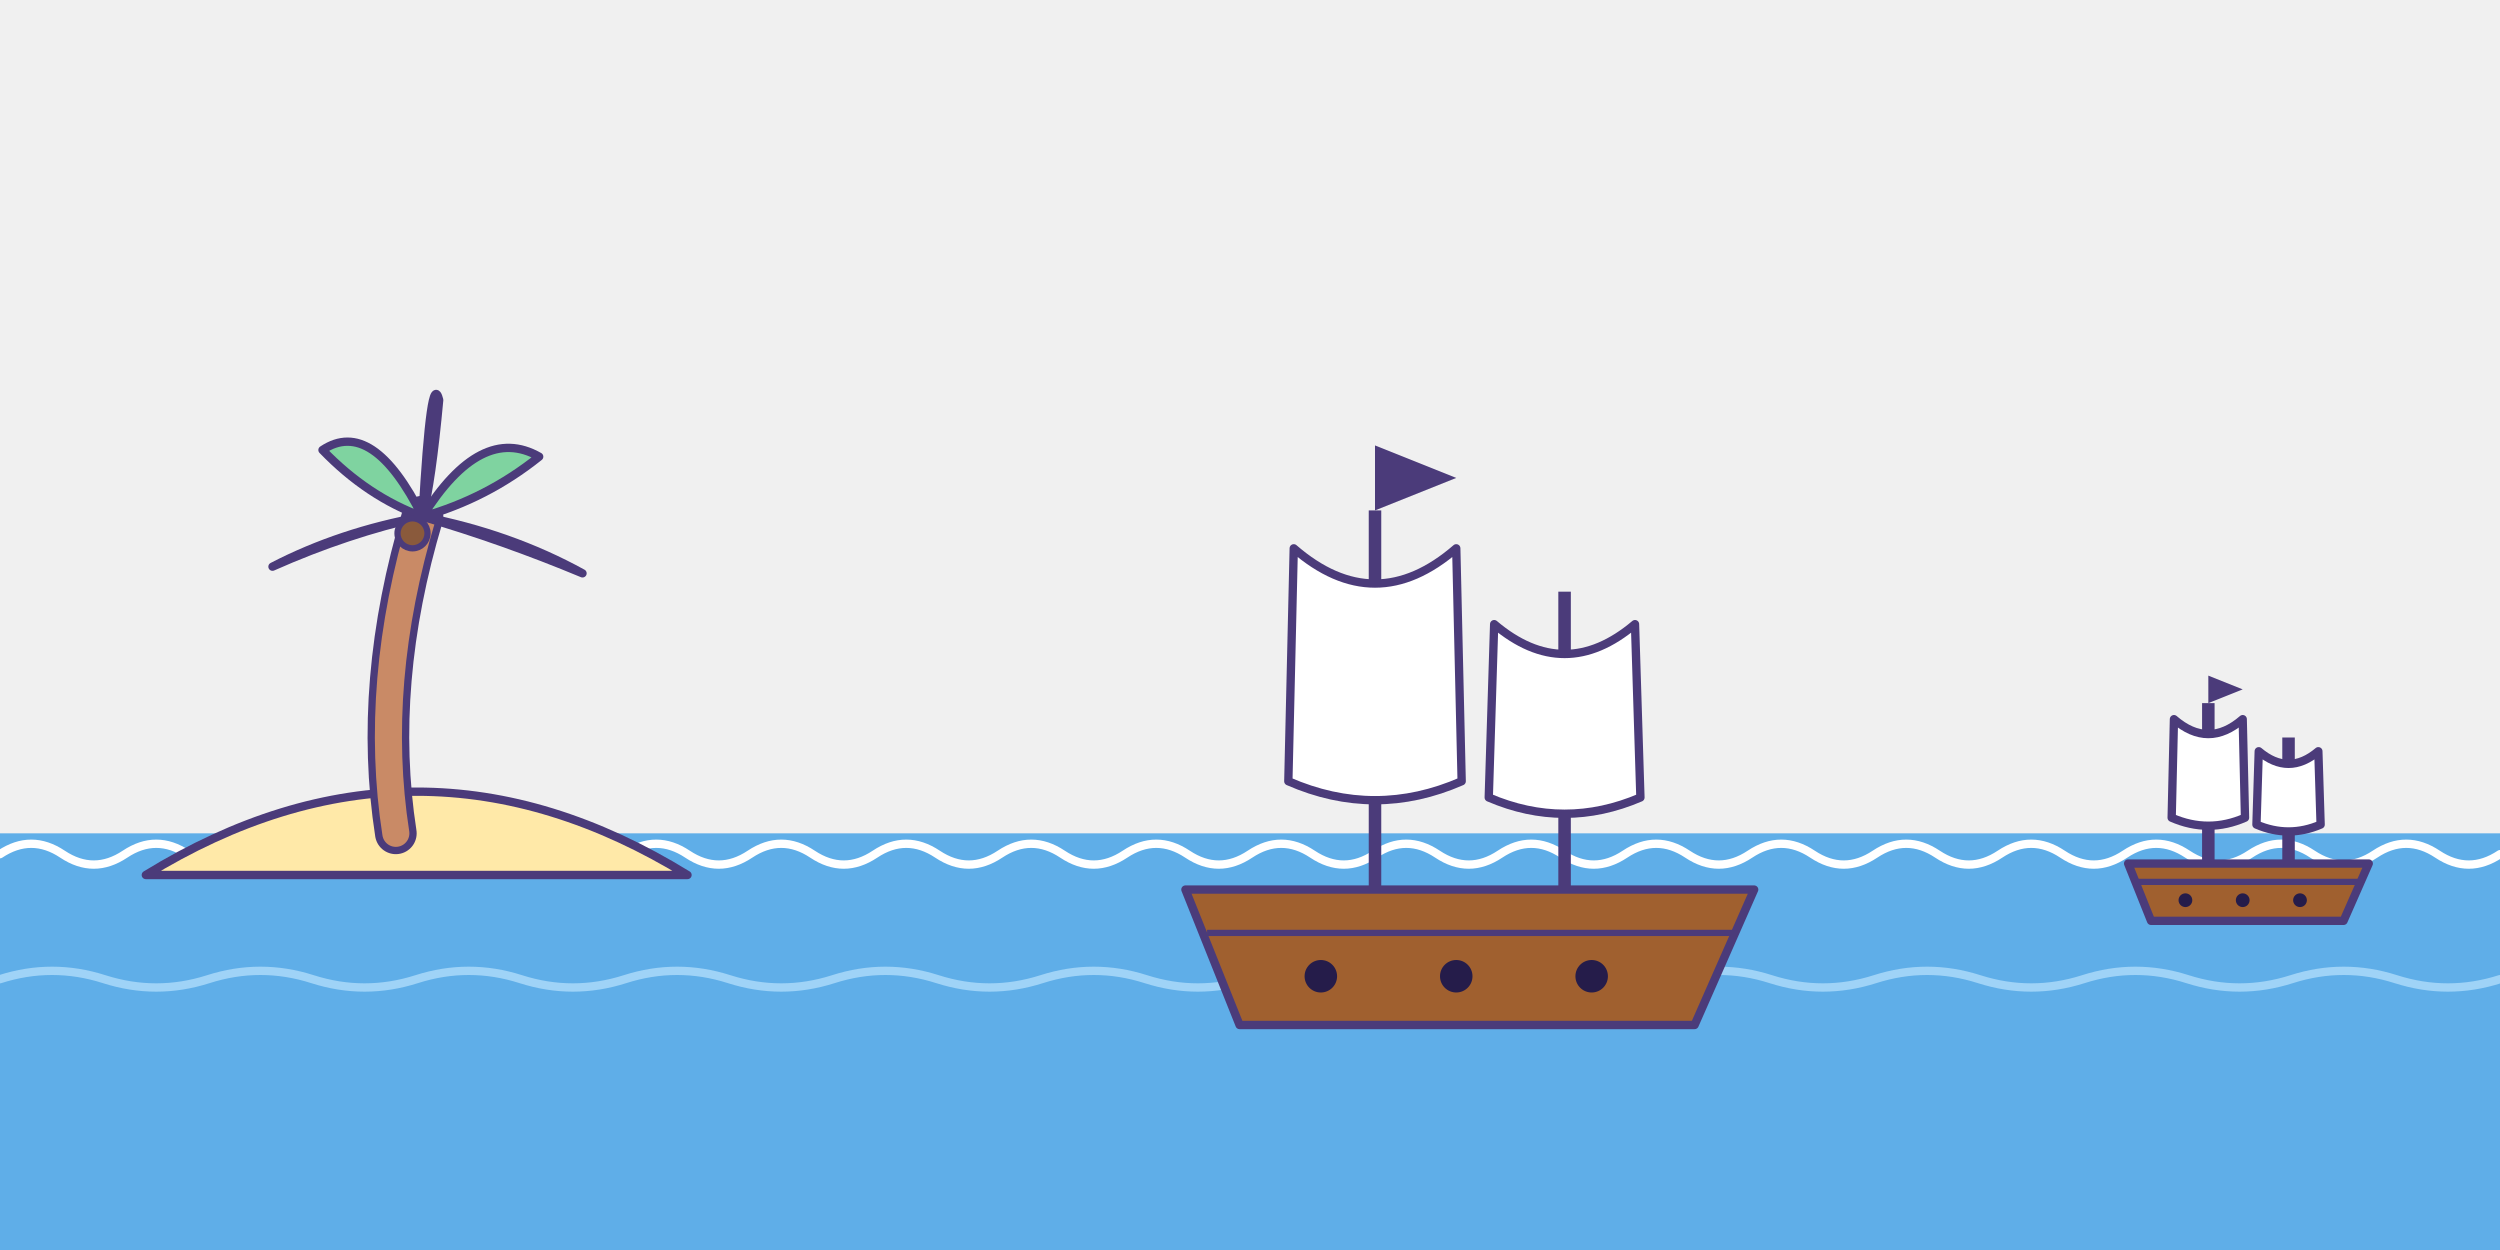
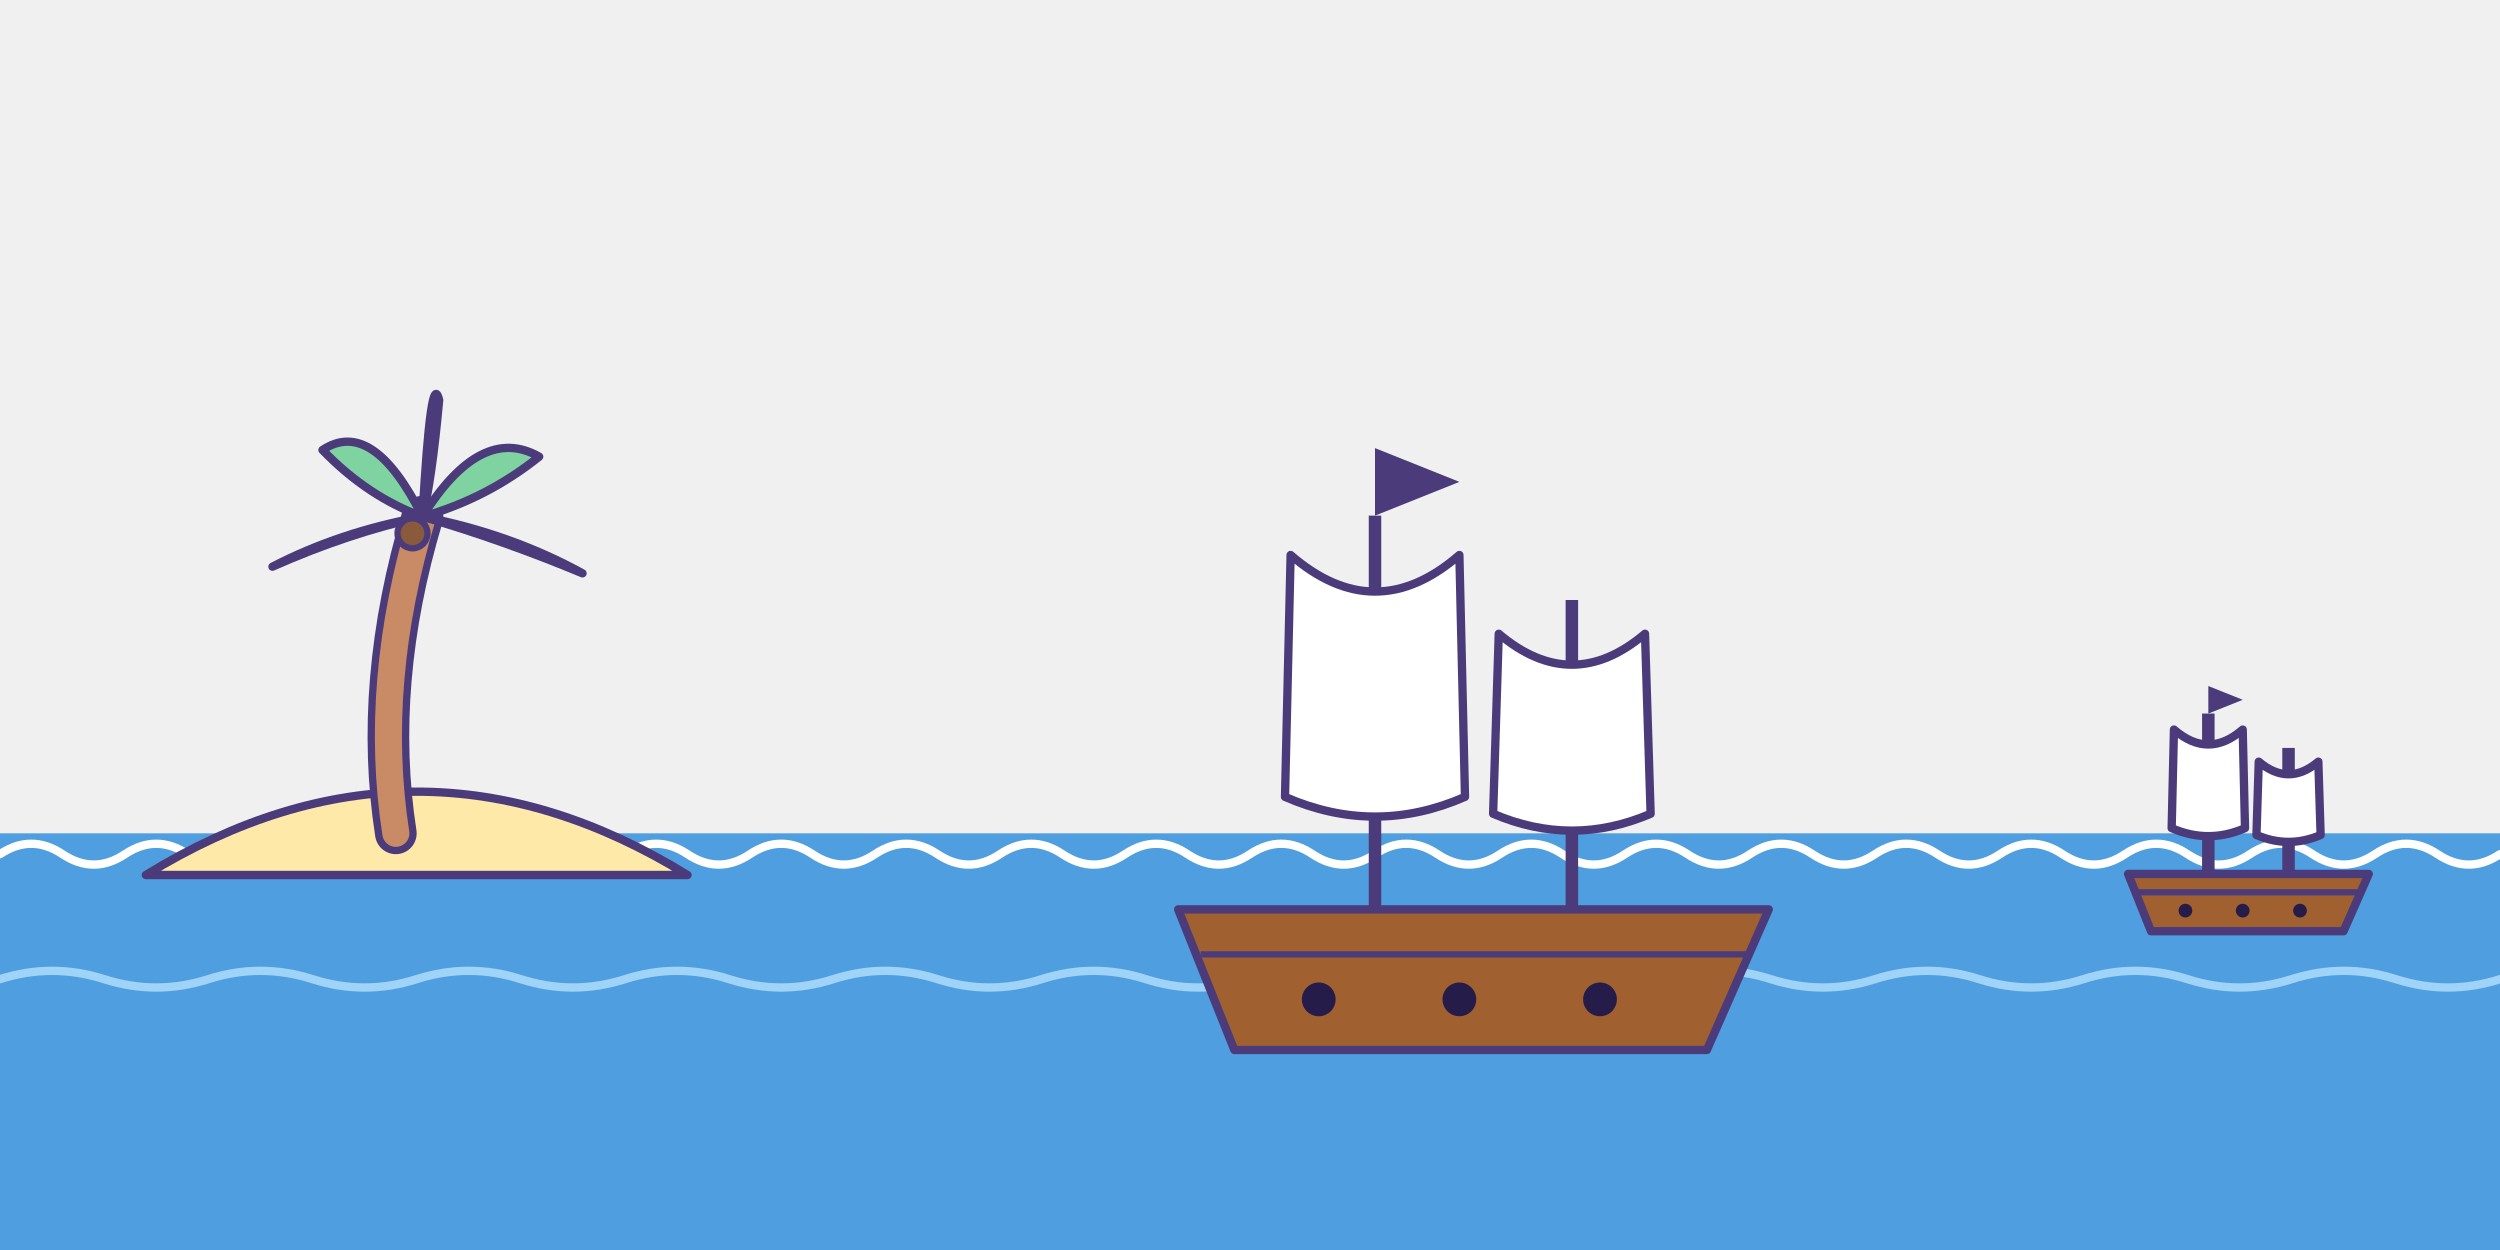
<svg xmlns="http://www.w3.org/2000/svg" viewBox="0 0 1200 600" width="1200" height="600">
-   <rect x="0" y="400" width="1200" height="200" fill="#5FAEE8" />
+   <defs>
+     <linearGradient id="sky" x1="0" y1="0" x2="0" y2="1">
+       <stop offset="0" stop-color="#4FA6E6" stop-opacity="1" />
+       <stop offset="1" stop-color="#E6F6FF" stop-opacity="1" />
+     </linearGradient>
+     <radialGradient id="bloom" cx="0.5" cy="0.5" r="0.5">
+       <stop offset="0" stop-color="#FFFFFF" stop-opacity="0.55" />
+       <stop offset="1" stop-color="#FFFFFF" stop-opacity="0" />
+     </radialGradient>
+     <radialGradient id="acc" cx="0.5" cy="0.5" r="0.5">
+       <stop offset="0" stop-color="#FFD45E" stop-opacity="0.55" />
+       <stop offset="1" stop-color="#FFD45E" stop-opacity="0" />
+     </radialGradient>
+     <radialGradient id="acc2" cx="0.5" cy="0.5" r="0.5">
+       <stop offset="0" stop-color="#7FF0D8" stop-opacity="0.45" />
+       <stop offset="1" stop-color="#7FF0D8" stop-opacity="0" />
+     </radialGradient>
+     <linearGradient id="uplight" x1="0" y1="0" x2="0" y2="1">
+       <stop offset="0" stop-color="#FFD45E" stop-opacity="0" />
+       <stop offset="0.7" stop-color="#FFD45E" stop-opacity="0.18" />
+       <stop offset="1" stop-color="#FFD45E" stop-opacity="0.45" />
+     </linearGradient>
+     <linearGradient id="haze" x1="0" y1="0" x2="0" y2="1">
+       <stop offset="0" stop-color="#FFFFFF" stop-opacity="0" />
+       <stop offset="1" stop-color="#FFFFFF" stop-opacity="0.22" />
+     </linearGradient>
+   </defs>
+   <rect x="0" y="400" width="1200" height="220" fill="#4F9EE0" />
  <path d="M0 410 Q15.0 400 30.0 410 T60 410 Q75.0 400 90.0 410 T120 410 Q135.0 400 150.0 410 T180 410 Q195.0 400 210.0 410 T240 410 Q255.0 400 270.0 410 T300 410 Q315.0 400 330.0 410 T360 410 Q375.0 400 390.0 410 T420 410 Q435.0 400 450.0 410 T480 410 Q495.0 400 510.0 410 T540 410 Q555.0 400 570.0 410 T600 410 Q615.0 400 630.0 410 T660 410 Q675.0 400 690.0 410 T720 410 Q735.0 400 750.0 410 T780 410 Q795.0 400 810.0 410 T840 410 Q855.0 400 870.0 410 T900 410 Q915.0 400 930.0 410 T960 410 Q975.0 400 990.0 410 T1020 410 Q1035.0 400 1050.0 410 T1080 410 Q1095.0 400 1110.0 410 T1140 410 Q1155.0 400 1170.0 410 T1200 410" fill="none" stroke="#FFFFFF" stroke-width="4" stroke-linecap="round" />
  <path d="M0 470 Q25.0 462 50.0 470 T100 470 Q125.0 462 150.0 470 T200 470 Q225.0 462 250.0 470 T300 470 Q325.0 462 350.0 470 T400 470 Q425.0 462 450.0 470 T500 470 Q525.0 462 550.0 470 T600 470 Q625.0 462 650.0 470 T700 470 Q725.0 462 750.0 470 T800 470 Q825.0 462 850.0 470 T900 470 Q925.0 462 950.0 470 T1000 470 Q1025.0 462 1050.0 470 T1100 470 Q1125.0 462 1150.0 470 T1200 470" fill="none" stroke="#9FD3F7" stroke-width="4" stroke-linecap="round" />
  <g transform="translate(200.0 420.0) scale(1)">
    <path d="M-130 0 Q0 -80 130 0 Z" fill="#FFE9A8" stroke="#4B3B7A" stroke-width="4.0" stroke-linejoin="round" stroke-linecap="round" />
  </g>
  <g transform="translate(190.0 400.0) scale(0.8)">
    <path d="M0 0 Q-14 -90 16 -190" fill="none" stroke="#4B3B7A" stroke-width="25.0" stroke-linecap="round" />
    <path d="M0 0 Q-14 -90 16 -190" fill="none" stroke="#C98A66" stroke-width="16.25" stroke-linecap="round" />
    <path d="M16 -190 Q-29.0 -180 -74 -160 Q-33.5 -181.0 16 -190 Z" fill="#7FD3A0" stroke="#4B3B7A" stroke-width="5.0" stroke-linejoin="round" stroke-linecap="round" />
    <path d="M16 -190 Q-14.0 -250 -44 -230 Q-17.0 -202.0 16 -190 Z" fill="#7FD3A0" stroke="#4B3B7A" stroke-width="5.0" stroke-linejoin="round" stroke-linecap="round" />
    <path d="M16 -190 Q51.0 -246 86 -226 Q54.5 -200.8 16 -190 Z" fill="#7FD3A0" stroke="#4B3B7A" stroke-width="5.0" stroke-linejoin="round" stroke-linecap="round" />
    <path d="M16 -190 Q64.0 -176 112 -156 Q68.8 -179.8 16 -190 Z" fill="#7FD3A0" stroke="#4B3B7A" stroke-width="5.0" stroke-linejoin="round" stroke-linecap="round" />
    <path d="M16 -190 Q21.0 -280 26 -260 Q21.5 -211.0 16 -190 Z" fill="#7FD3A0" stroke="#4B3B7A" stroke-width="5.0" stroke-linejoin="round" stroke-linecap="round" />
    <circle cx="10" cy="-180" r="9" fill="#8A5A3C" stroke="#4B3B7A" stroke-width="3.75" stroke-linejoin="round" stroke-linecap="round" />
  </g>
-   <g transform="translate(660.0 440.0) scale(1.3)">
-     <path d="M0 -150 V0 M70 -120 V0" stroke="#4B3B7A" stroke-width="4.62" />
-     <path d="M-30 -136 Q0 -110 30 -136 L32 -50 Q0 -36 -32 -50 Z" fill="#FFFFFF" stroke="#4B3B7A" stroke-width="3.08" stroke-linejoin="round" stroke-linecap="round" />
-     <path d="M44 -108 Q70 -86 96 -108 L98 -44 Q70 -32 42 -44 Z" fill="#FFFFFF" stroke="#4B3B7A" stroke-width="3.08" stroke-linejoin="round" stroke-linecap="round" />
+   <g transform="translate(660.0 450.0) scale(1.35)">
+     <path d="M0 -150 V0 M70 -120 V0" stroke="#4B3B7A" stroke-width="4.44" />
+     <path d="M-30 -136 Q0 -110 30 -136 L32 -50 Q0 -36 -32 -50 Z" fill="#FFFFFF" stroke="#4B3B7A" stroke-width="2.96" stroke-linejoin="round" stroke-linecap="round" />
+     <path d="M44 -108 Q70 -86 96 -108 L98 -44 Q70 -32 42 -44 Z" fill="#FFFFFF" stroke="#4B3B7A" stroke-width="2.96" stroke-linejoin="round" stroke-linecap="round" />
    <path d="M0 -150 L30 -162 L0 -174 Z" fill="#4B3B7A" />
-     <path d="M-70 -10 H140 L118 40 H-50 Z" fill="#A0602F" stroke="#4B3B7A" stroke-width="3.08" stroke-linejoin="round" stroke-linecap="round" />
-     <path d="M-62 6 H132" stroke="#4B3B7A" stroke-width="2.31" fill="none" />
+     <path d="M-70 -10 H140 L118 40 H-50 Z" fill="#A0602F" stroke="#4B3B7A" stroke-width="2.96" stroke-linejoin="round" stroke-linecap="round" />
+     <path d="M-62 6 H132" stroke="#4B3B7A" stroke-width="2.22" fill="none" />
    <circle cx="-20" cy="22" r="6" fill="#251C4A" />
    <circle cx="30" cy="22" r="6" fill="#251C4A" />
    <circle cx="80" cy="22" r="6" fill="#251C4A" />
  </g>
-   <g transform="translate(1060.0 420.0) scale(0.55)">
+   <g transform="translate(1060.0 425.0) scale(0.55)">
    <path d="M0 -150 V0 M70 -120 V0" stroke="#4B3B7A" stroke-width="10.91" />
    <path d="M-30 -136 Q0 -110 30 -136 L32 -50 Q0 -36 -32 -50 Z" fill="#FFFFFF" stroke="#4B3B7A" stroke-width="7.27" stroke-linejoin="round" stroke-linecap="round" />
    <path d="M44 -108 Q70 -86 96 -108 L98 -44 Q70 -32 42 -44 Z" fill="#FFFFFF" stroke="#4B3B7A" stroke-width="7.27" stroke-linejoin="round" stroke-linecap="round" />
    <path d="M0 -150 L30 -162 L0 -174 Z" fill="#4B3B7A" />
    <path d="M-70 -10 H140 L118 40 H-50 Z" fill="#A0602F" stroke="#4B3B7A" stroke-width="7.27" stroke-linejoin="round" stroke-linecap="round" />
    <path d="M-62 6 H132" stroke="#4B3B7A" stroke-width="5.45" fill="none" />
    <circle cx="-20" cy="22" r="6" fill="#251C4A" />
    <circle cx="30" cy="22" r="6" fill="#251C4A" />
    <circle cx="80" cy="22" r="6" fill="#251C4A" />
  </g>
</svg>
